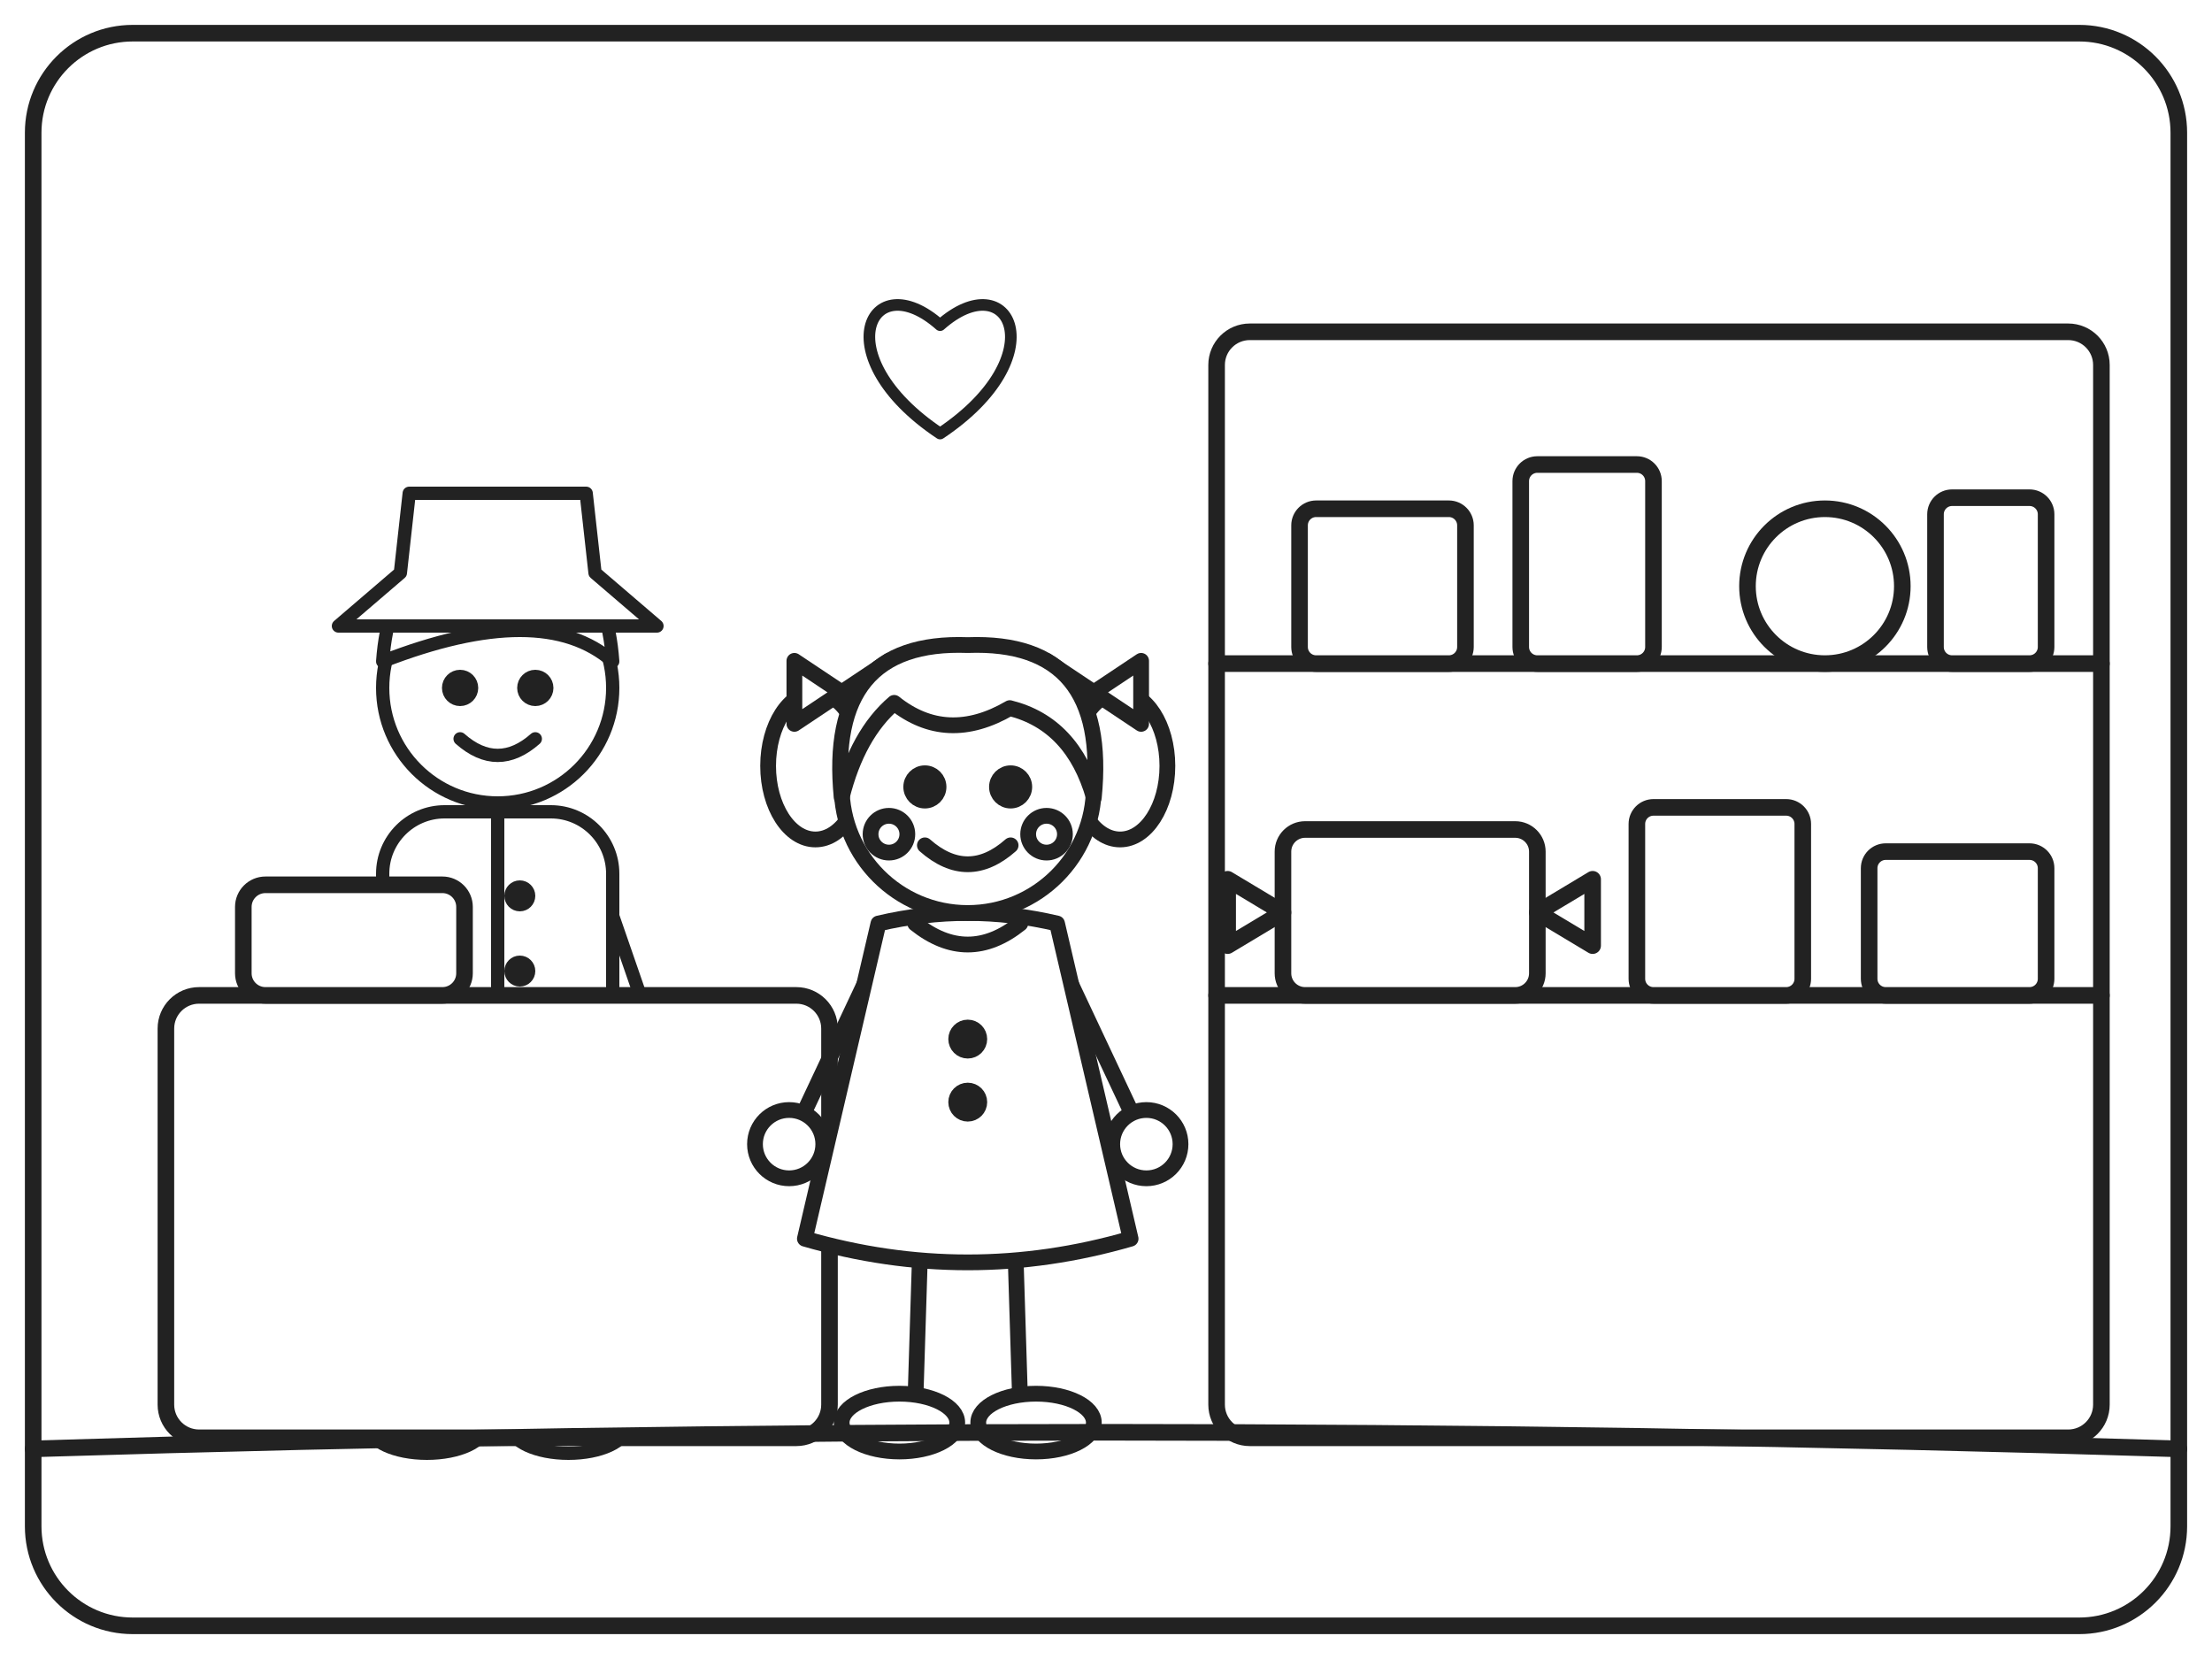
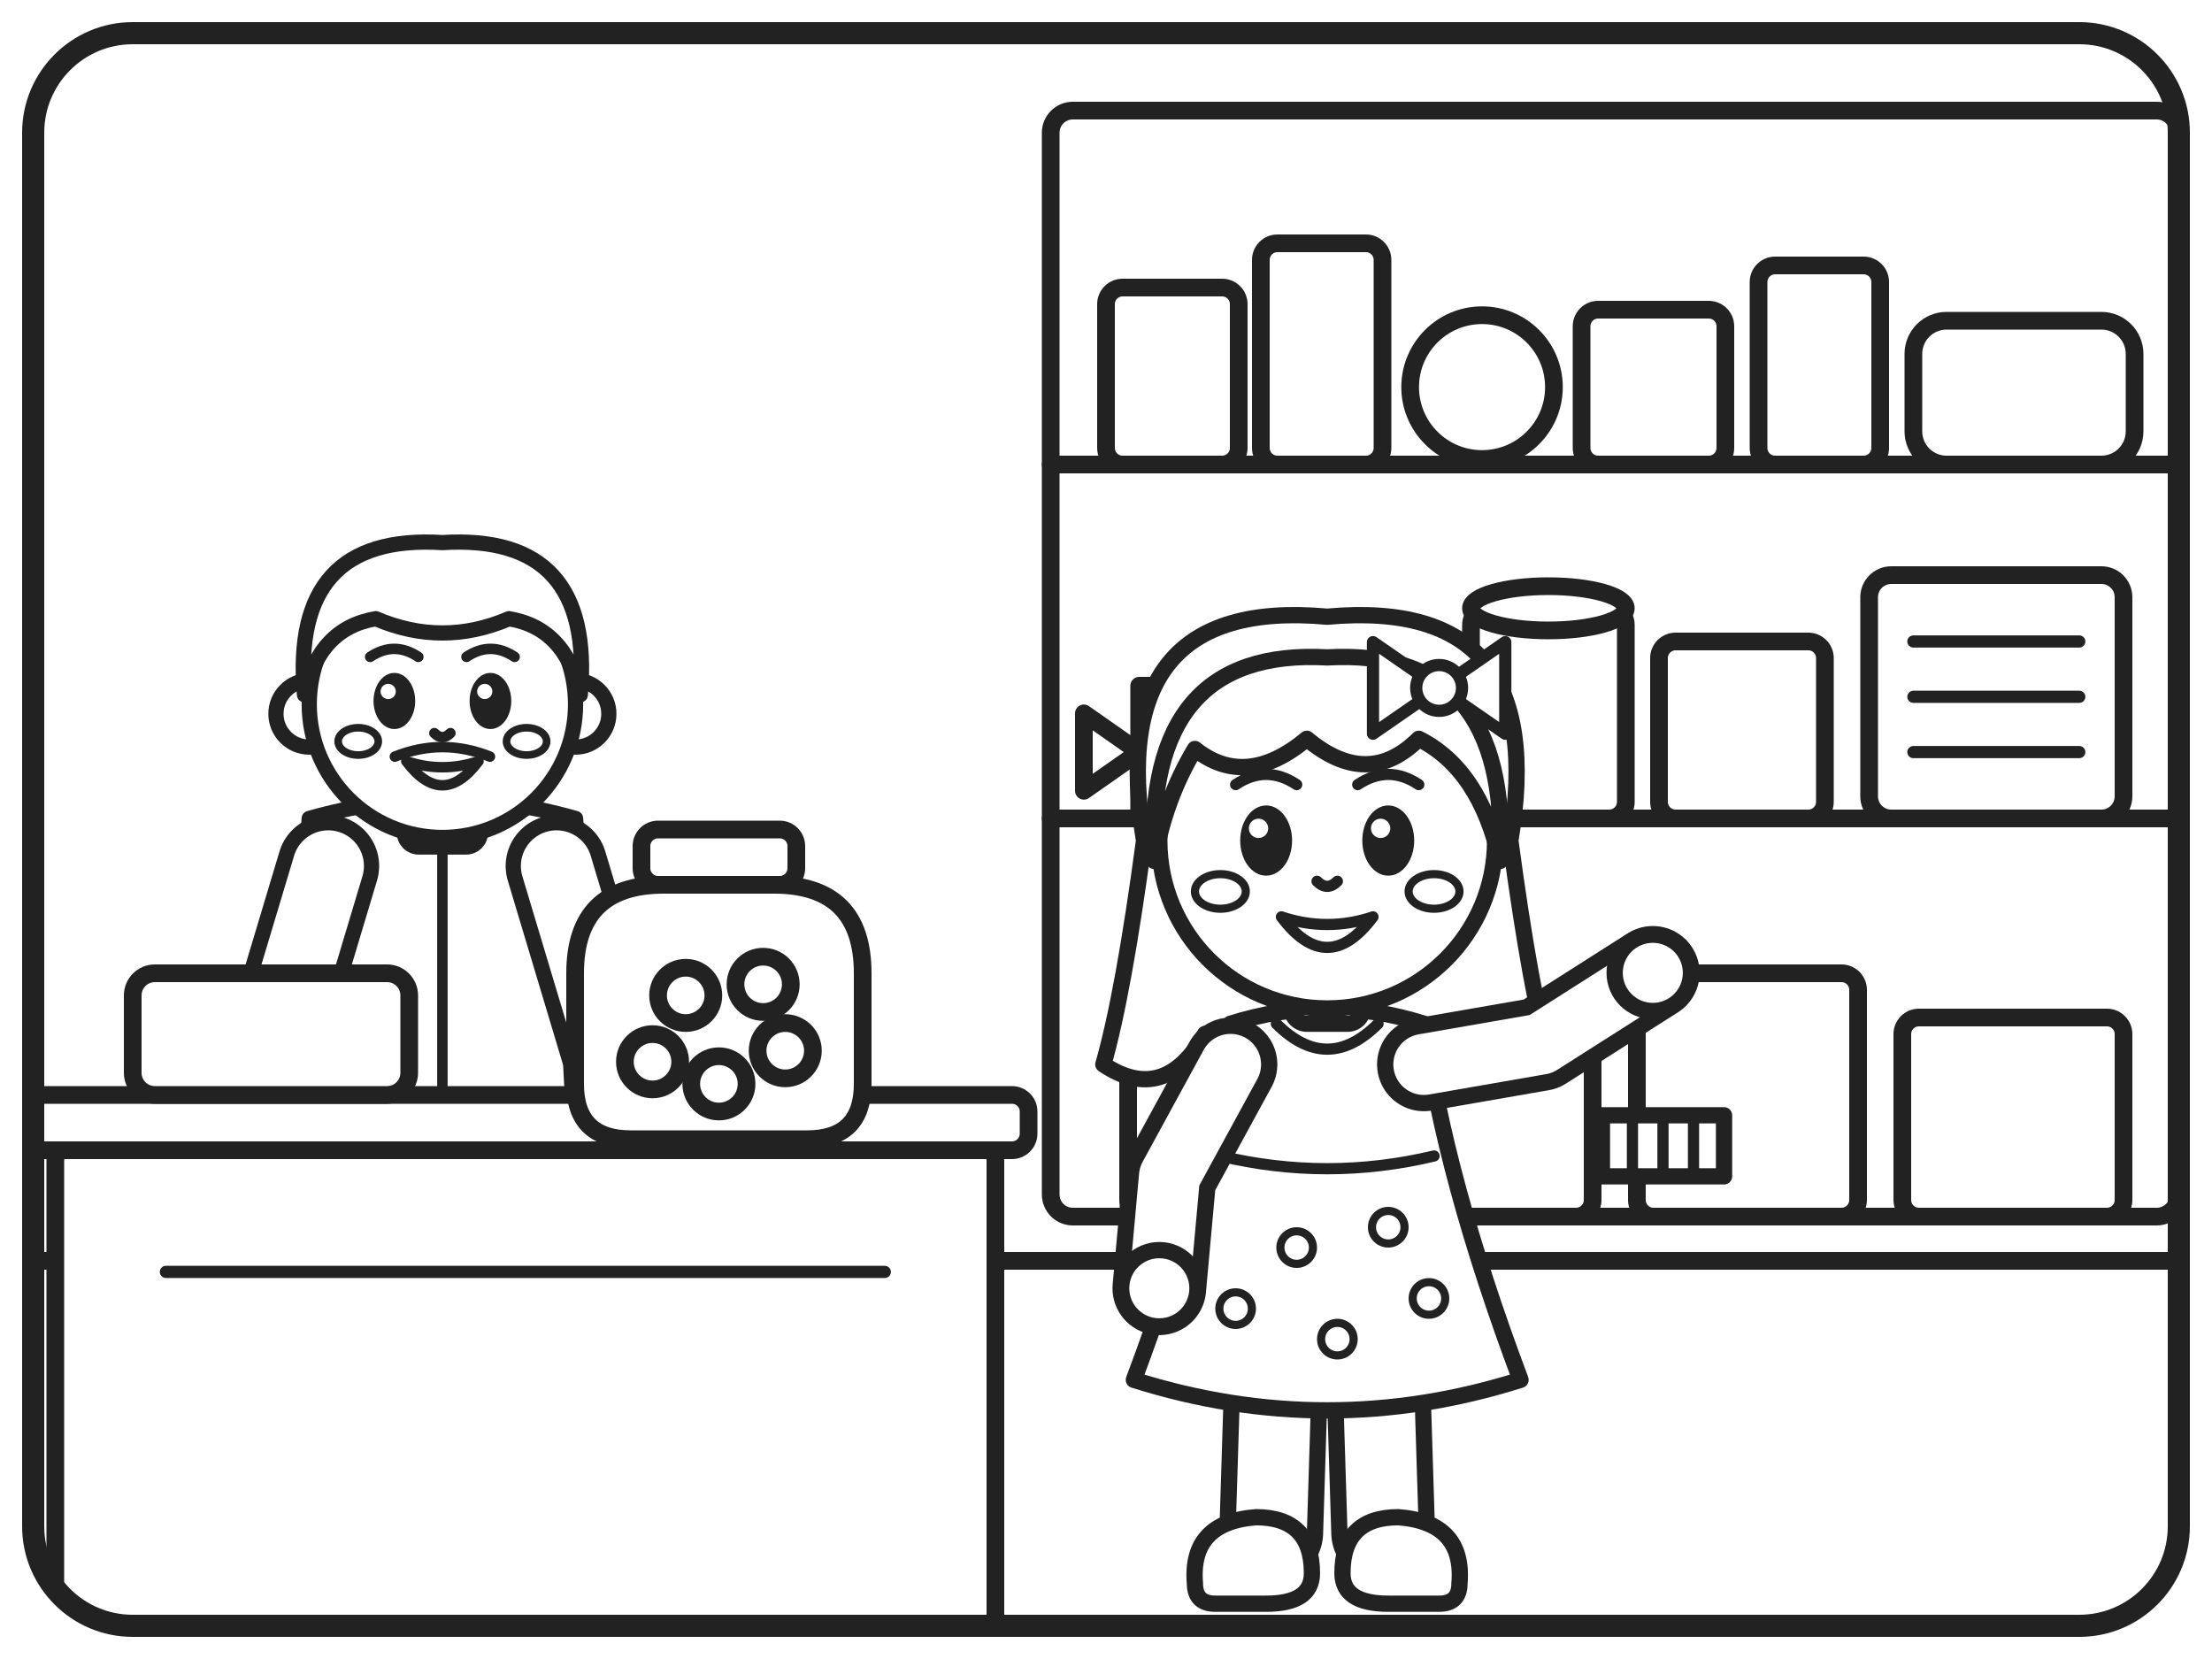
<svg xmlns="http://www.w3.org/2000/svg" viewBox="0 0 400 300" width="800" height="600">
-   <rect x="0" y="0" width="400" height="300" fill="#fff" />
-   <g fill="none" stroke="#222" stroke-width="3" stroke-linecap="round" stroke-linejoin="round">
-     <rect x="6" y="6" width="388" height="288" rx="18" fill="#fff" />
-     <rect x="220" y="60" width="160" height="200" rx="6" fill="#fff" />
-     <line x1="220" y1="120" x2="380" y2="120" />
-     <line x1="220" y1="180" x2="380" y2="180" />
-     <rect x="235" y="92" width="30" height="28" rx="3" fill="#fff" />
-     <rect x="275" y="84" width="24" height="36" rx="3" fill="#fff" />
-     <circle cx="330" cy="106" r="14" fill="#fff" />
-     <rect x="350" y="90" width="20" height="30" rx="3" fill="#fff" />
-     <rect x="232" y="150" width="46" height="30" rx="4" fill="#fff" />
-     <path d="M 232 165 l -10 -6 l 0 12 Z M 278 165 l 10 -6 l 0 12 Z" fill="#fff" />
-     <rect x="296" y="146" width="30" height="34" rx="3" fill="#fff" />
-     <rect x="338" y="154" width="32" height="26" rx="3" fill="#fff" />
-     <g transform="translate(90,262) scale(0.8,0.8)">
-       <line x1="-12" y1="-60" x2="-13" y2="-8" />
-       <line x1="12" y1="-60" x2="13" y2="-8" />
-       <ellipse cx="-16" cy="-5" rx="13" ry="6" fill="#fff" />
-       <ellipse cx="16" cy="-5" rx="13" ry="6" fill="#fff" />
-       <line x1="-22" y1="-132" x2="-40" y2="-80" />
-       <line x1="22" y1="-132" x2="40" y2="-80" />
-       <rect x="-24" y="-78" width="48" height="22" rx="5" fill="#fff" />
-       <rect x="-26" y="-144" width="52" height="72" rx="14" fill="#fff" />
-       <line x1="0" y1="-144" x2="0" y2="-76" />
-       <circle cx="5" cy="-125" r="2" fill="#222" />
-       <circle cx="5" cy="-108" r="2" fill="#222" />
-       <circle cx="5" cy="-91" r="2" fill="#222" />
-       <circle cx="-40" cy="-80" r="7.5" fill="#fff" />
-       <circle cx="40" cy="-80" r="7.5" fill="#fff" />
-       <circle cx="0" cy="-172" r="26" fill="#fff" />
-       <path d="M -26 -178 Q -24 -206 0 -204 Q 24 -206 26 -178 Q 10 -192 -26 -178 Z" fill="#fff" />
-       <path d="M -36 -186 L 36 -186 L 22 -198 L 20 -216 L -20 -216 L -22 -198 Z" fill="#fff" />
-       <circle cx="-8.5" cy="-172" r="2.6" fill="#222" />
-       <circle cx="8.5" cy="-172" r="2.6" fill="#222" />
-       <path d="M -8.5 -160.5 Q 0 -153.0 8.5 -160.5" fill="none" />
+   <rect width="400" height="300" fill="#fff" />
+   <clipPath id="c">
+     <rect x="6" y="6" width="388" height="288" rx="18" />
+   </clipPath>
+   <g fill="none" stroke="#222" stroke-width="3.2" stroke-linecap="round" stroke-linejoin="round">
+     <g clip-path="url(#c)">
+       <line x1="6.0" y1="228.0" x2="394.0" y2="228.0" />
+       <rect x="190.0" y="20.0" width="204.0" height="200.0" rx="4" fill="#fff" />
+       <line x1="190.0" y1="84.0" x2="394.0" y2="84.0" />
+       <line x1="190.0" y1="148.0" x2="394.0" y2="148.0" />
+       <rect x="200.0" y="52.0" width="24.0" height="32.0" rx="3" fill="#fff" />
+       <rect x="228.0" y="44.0" width="22.0" height="40.0" rx="3" fill="#fff" />
+       <circle cx="268.0" cy="70.0" r="13" fill="#fff" />
+       <rect x="286.0" y="56.0" width="26.0" height="28.0" rx="3" fill="#fff" />
+       <rect x="318.0" y="48.0" width="22.0" height="36.0" rx="3" fill="#fff" />
+       <rect x="346.0" y="58.0" width="40.0" height="26.0" rx="6" fill="#fff" />
+       <path d="M 206 124 l 40 0 l 0 24 l -40 0 Z" fill="#fff" />
+       <path d="M 206 136 l -10 -7 l 0 14 Z M 246 136 l 10 -7 l 0 14 Z" fill="#fff" />
+       <rect x="266.0" y="110.0" width="28.0" height="38.0" rx="3" fill="#fff" />
+       <ellipse cx="280.0" cy="110.0" rx="14" ry="4" fill="#fff" />
+       <rect x="300.0" y="116.0" width="30.0" height="32.0" rx="3" fill="#fff" />
+       <rect x="338.0" y="104.0" width="46.0" height="44.0" rx="4" fill="#fff" />
+       <path d="M 346 116 l 30 0 M 346 126 l 30 0 M 346 136 l 30 0" fill="none" stroke-width="2.2" />
+       <rect x="204.0" y="180.0" width="40.0" height="40.0" rx="3" fill="#fff" />
+       <rect x="252.0" y="186.0" width="36.0" height="34.0" rx="3" fill="#fff" />
+       <rect x="296.0" y="176.0" width="40.0" height="44.0" rx="3" fill="#fff" />
+       <rect x="344.0" y="184.0" width="40.0" height="36.0" rx="3" fill="#fff" />
+       <g transform="translate(80.0,320.0) scale(0.86,0.86)">
+         <path d="M -13.0 -104.0 L -14.0 -18.0" fill="none" stroke="#222" stroke-width="26.4" />
+         <path d="M -13.0 -104.0 L -14.0 -18.0" fill="none" stroke="#fff" stroke-width="20" />
+         <path d="M 13.0 -104.0 L 14.0 -18.0" fill="none" stroke="#222" stroke-width="26.4" />
+         <path d="M 13.0 -104.0 L 14.0 -18.0" fill="none" stroke="#fff" stroke-width="20" />
+         <path d="M -32 -6 Q -32 -20 -16 -20 Q -2 -20 -2 -8 Q -2 0 -12 0 L -26 0 Q -32 0 -32 -6 Z" fill="#fff" />
+         <path d="M 32 -6 Q 32 -20 16 -20 Q 2 -20 2 -8 Q 2 0 12 0 L 26 0 Q 32 0 32 -6 Z" fill="#fff" />
+         <path d="M -28 -200 Q 0 -208 28 -200 Q 32 -150 30 -100 L -30 -100 Q -32 -150 -28 -200 Z" fill="#fff" />
+         <path d="M 0 -200 L 0 -102 M -30 -112 L 30 -112" fill="none" stroke-width="2.2" />
+         <path d="M -24.0 -190.0 L -36.0 -150.0 L -38.0 -112.0" fill="none" stroke="#222" stroke-width="21.4" />
+         <path d="M -24.0 -190.0 L -36.0 -150.0 L -38.0 -112.0" fill="none" stroke="#fff" stroke-width="15" />
+         <path d="M 24.0 -190.0 L 36.0 -150.0 L 38.0 -112.0" fill="none" stroke="#222" stroke-width="21.4" />
+         <path d="M 24.0 -190.0 L 36.0 -150.0 L 38.0 -112.0" fill="none" stroke="#fff" stroke-width="15" />
+         <circle cx="-38.0" cy="-112.0" r="8.5" fill="#fff" />
+         <circle cx="38.0" cy="-112.0" r="8.5" fill="#fff" />
+         <rect x="-8.0" y="-206.0" width="16.0" height="12.0" rx="3" fill="#fff" />
+         <circle cx="-28.0" cy="-222.0" r="7" fill="#fff" />
+         <circle cx="28.0" cy="-222.0" r="7" fill="#fff" />
+         <circle cx="0.0" cy="-224.0" r="28" fill="#fff" />
+         <path d="M -29 -226 Q -32 -260 0 -258 Q 32 -260 29 -226 Q 26 -240 14 -242 Q 0 -236 -14 -242 Q -26 -240 -29 -226 Z" fill="#fff" />
+         <path d="M -10 -213 Q 0 -217 10 -213" fill="none" stroke-width="2.2" />
+         <ellipse cx="-10.1" cy="-224.7" rx="3.881" ry="5.4" fill="#222" stroke-width="1" />
+         <circle cx="-11.4" cy="-226.7" r="1.6" fill="#fff" stroke="none" />
+         <path d="M -5.062 -233.969 Q -10.125 -237.344 -15.188 -233.969" fill="none" stroke-width="2.2" />
+         <ellipse cx="10.1" cy="-224.7" rx="3.881" ry="5.4" fill="#222" stroke-width="1" />
+         <circle cx="8.9" cy="-226.7" r="1.6" fill="#fff" stroke="none" />
+         <path d="M 5.062 -233.969 Q 10.125 -237.344 15.188 -233.969" fill="none" stroke-width="2.2" />
+         <path d="M -1.688 -217.938 Q 0 -216.25 1.688 -217.938" fill="none" stroke-width="2.2" />
+         <path d="M -7.594 -212.031 Q 0 -201.906 7.594 -212.031 Q 0 -209.5 -7.594 -212.031 Z" fill="#fff" stroke-width="2.2" />
+         <ellipse cx="-17.7" cy="-216.2" rx="4.219" ry="2.869" fill="none" stroke-width="1.6" />
+         <ellipse cx="17.7" cy="-216.2" rx="4.219" ry="2.869" fill="none" stroke-width="1.6" />
+       </g>
+       <rect x="10.0" y="206.0" width="170.0" height="90.0" rx="4" fill="#fff" />
+       <rect x="4.0" y="198.0" width="182.0" height="10.0" rx="3" fill="#fff" />
+       <path d="M 30 230 L 160 230" fill="none" stroke-width="2.2" />
+       <path d="M 120 160 Q 104 160 104 176 L 104 196 Q 104 206 114 206 L 146 206 Q 156 206 156 196 L 156 176 Q 156 160 140 160 Z" fill="#fff" />
+       <rect x="116.0" y="150.0" width="28.0" height="10.0" rx="3" fill="#fff" />
+       <circle cx="118.0" cy="192.0" r="5" fill="#fff" />
+       <circle cx="130.0" cy="196.0" r="5" fill="#fff" />
+       <circle cx="142.0" cy="190.0" r="5" fill="#fff" />
+       <circle cx="124.0" cy="180.0" r="5" fill="#fff" />
+       <circle cx="138.0" cy="178.0" r="5" fill="#fff" />
+       <rect x="24.0" y="176.0" width="50.0" height="22.0" rx="4" fill="#fff" />
+       <g transform="translate(240.0,290.0) scale(0.92,0.92)">
+         <path d="M -36 -150 Q -44 -198 0 -194 Q 44 -198 36 -150 Q 40 -120 44 -106 Q 32 -98 24 -112 L -24 -112 Q -32 -98 -44 -106 Q -40 -120 -36 -150 Z" fill="#fff" />
+         <path d="M -10.0 -46.0 L -11.0 -14.0" fill="none" stroke="#222" stroke-width="20.4" />
+         <path d="M -10.0 -46.0 L -11.0 -14.0" fill="none" stroke="#fff" stroke-width="14" />
+         <path d="M 10.0 -46.0 L 11.0 -14.0" fill="none" stroke="#222" stroke-width="20.4" />
+         <path d="M 10.0 -46.0 L 11.0 -14.0" fill="none" stroke="#fff" stroke-width="14" />
+         <path d="M -26 -4 Q -27 -16 -14 -17 Q -3 -17 -3 -6 Q -3 0 -12 0 L -22 0 Q -26 0 -26 -4 Z" fill="#fff" />
+         <path d="M 26 -4 Q 27 -16 14 -17 Q 3 -17 3 -6 Q 3 0 12 0 L 22 0 Q 26 0 26 -4 Z" fill="#fff" />
+         <path d="M -19 -114 Q 0 -120 19 -114 Q 23 -84 38 -44 Q 0 -32 -38 -44 Q -23 -84 -19 -114 Z" fill="#fff" />
+         <path d="M -21 -88 Q 0 -83 21 -88" fill="none" stroke-width="2.2" />
+         <path d="M -10 -114 Q 0 -104 10 -114" fill="none" stroke-width="2.2" />
+         <circle cx="-18.0" cy="-58.0" r="3.2" fill="#fff" stroke-width="1.6" />
+         <circle cx="2.0" cy="-52.0" r="3.2" fill="#fff" stroke-width="1.6" />
+         <circle cx="20.0" cy="-60.0" r="3.2" fill="#fff" stroke-width="1.6" />
+         <circle cx="-6.0" cy="-70.0" r="3.2" fill="#fff" stroke-width="1.6" />
+         <circle cx="12.0" cy="-74.0" r="3.2" fill="#fff" stroke-width="1.6" />
+         <path d="M -19.0 -106.0 L -31.0 -84.0 L -33.0 -62.0" fill="none" stroke="#222" stroke-width="18.4" />
+         <path d="M -19.0 -106.0 L -31.0 -84.0 L -33.0 -62.0" fill="none" stroke="#fff" stroke-width="12" />
+         <path d="M 19.0 -106.0 L 42.0 -110.0 L 64.0 -124.0" fill="none" stroke="#222" stroke-width="18.4" />
+         <path d="M 19.0 -106.0 L 42.0 -110.0 L 64.0 -124.0" fill="none" stroke="#fff" stroke-width="12" />
+         <circle cx="-33.0" cy="-62.0" r="7.5" fill="#fff" />
+         <circle cx="64.0" cy="-124.0" r="7.5" fill="#fff" />
+         <path d="M 54 -96 l 24 0 l 0 12 l -24 0 Z" fill="#fff" />
+         <path d="M 60 -96 l 0 12 M 66 -96 l 0 12 M 72 -96 l 0 12" fill="none" stroke-width="2.2" />
+         <rect x="-7.0" y="-124.0" width="14.0" height="10.0" rx="3" fill="#fff" />
+         <circle cx="0.0" cy="-150.0" r="33" fill="#fff" />
+         <path d="M -34 -146 Q -36 -188 0 -186 Q 36 -188 34 -146 Q 30 -164 18 -170 Q 8 -160 -4 -170 Q -16 -160 -26 -168 Q -32 -158 -34 -146 Z" fill="#fff" />
+         <path d="M 22 -180 l -13 -9 l 0 18 Z M 22 -180 l 13 -9 l 0 18 Z" fill="#fff" stroke-width="2.4" />
+         <circle cx="22.0" cy="-180.0" r="4.5" fill="#fff" stroke-width="2.4" />
+         <ellipse cx="-12.0" cy="-150.0" rx="4.6" ry="6.4" fill="#222" stroke-width="1" />
+         <circle cx="-13.5" cy="-152.4" r="1.9" fill="#fff" stroke="none" />
+         <path d="M -6.0 -161.0 Q -12.0 -165.0 -18.0 -161.0" fill="none" stroke-width="2.2" />
+         <ellipse cx="12.0" cy="-150.0" rx="4.6" ry="6.4" fill="#222" stroke-width="1" />
+         <circle cx="10.5" cy="-152.4" r="1.9" fill="#fff" stroke="none" />
+         <path d="M 6.0 -161.0 Q 12.0 -165.0 18.0 -161.0" fill="none" stroke-width="2.2" />
+         <path d="M -2.0 -142.0 Q 0 -140.0 2.0 -142.0" fill="none" stroke-width="2.2" />
+         <path d="M -9.0 -135.0 Q 0 -123.0 9.0 -135.0 Q 0 -132.0 -9.0 -135.0 Z" fill="#fff" stroke-width="2.2" />
+         <ellipse cx="-21.0" cy="-140.0" rx="5.0" ry="3.4" fill="none" stroke-width="1.6" />
+         <ellipse cx="21.0" cy="-140.0" rx="5.0" ry="3.4" fill="none" stroke-width="1.6" />
+       </g>
    </g>
-     <rect x="30" y="180" width="120" height="80" rx="6" fill="#fff" />
-     <rect x="44" y="160" width="40" height="20" rx="4" fill="#fff" />
-     <g transform="translate(170,70) scale(0.7,0.7)">
-       <path d="M 0 12 C -30 -8 -18 -32 0 -16 C 18 -32 30 -8 0 12 Z" fill="#fff" />
-     </g>
-     <g transform="translate(175,262) scale(0.95,0.95)">
-       <line x1="-9" y1="-40" x2="-10" y2="-8" />
-       <line x1="9" y1="-40" x2="10" y2="-8" />
-       <ellipse cx="-13" cy="-5" rx="11" ry="5.5" fill="#fff" />
-       <ellipse cx="13" cy="-5" rx="11" ry="5.5" fill="#fff" />
-       <line x1="-18" y1="-92" x2="-34" y2="-58" />
-       <line x1="18" y1="-92" x2="34" y2="-58" />
-       <path d="M -17 -100 Q 0 -104 17 -100 L 31 -40 Q 0 -31 -31 -40 Z" fill="#fff" />
-       <path d="M -10 -100 Q 0 -92 10 -100" fill="none" />
-       <circle cx="0" cy="-78" r="2.2" fill="#222" />
-       <circle cx="0" cy="-66" r="2.2" fill="#222" />
-       <circle cx="-34" cy="-58" r="6.5" fill="#fff" />
-       <circle cx="34" cy="-58" r="6.5" fill="#fff" />
-       <ellipse cx="-29" cy="-130" rx="9" ry="14" fill="#fff" />
-       <ellipse cx="29" cy="-130" rx="9" ry="14" fill="#fff" />
-       <path d="M -24 -144 l -9 -6 l 0 12 Z M -24 -144 l 9 -6 l 0 12 Z" fill="#fff" />
-       <path d="M 24 -144 l -9 -6 l 0 12 Z M 24 -144 l 9 -6 l 0 12 Z" fill="#fff" />
-       <circle cx="0" cy="-126" r="24" fill="#fff" />
-       <path d="M -24 -124 Q -27 -154 0 -153 Q 27 -154 24 -124 Q 20 -138 8 -141 Q -4 -134 -14 -142 Q -21 -136 -24 -124 Z" fill="#fff" />
-       <circle cx="-8.16" cy="-126" r="2.6" fill="#222" />
-       <circle cx="8.16" cy="-126" r="2.6" fill="#222" />
-       <path d="M -8.16 -114.88 Q 0 -107.68 8.16 -114.88" fill="none" />
-       <circle cx="-15" cy="-117" r="3.5" fill="none" />
-       <circle cx="15" cy="-117" r="3.5" fill="none" />
-     </g>
-     <path d="M 6 262 Q 200 256 394 262" fill="none" />
+     <rect x="6" y="6" width="388" height="288" rx="18" fill="none" stroke-width="4" />
  </g>
</svg>
